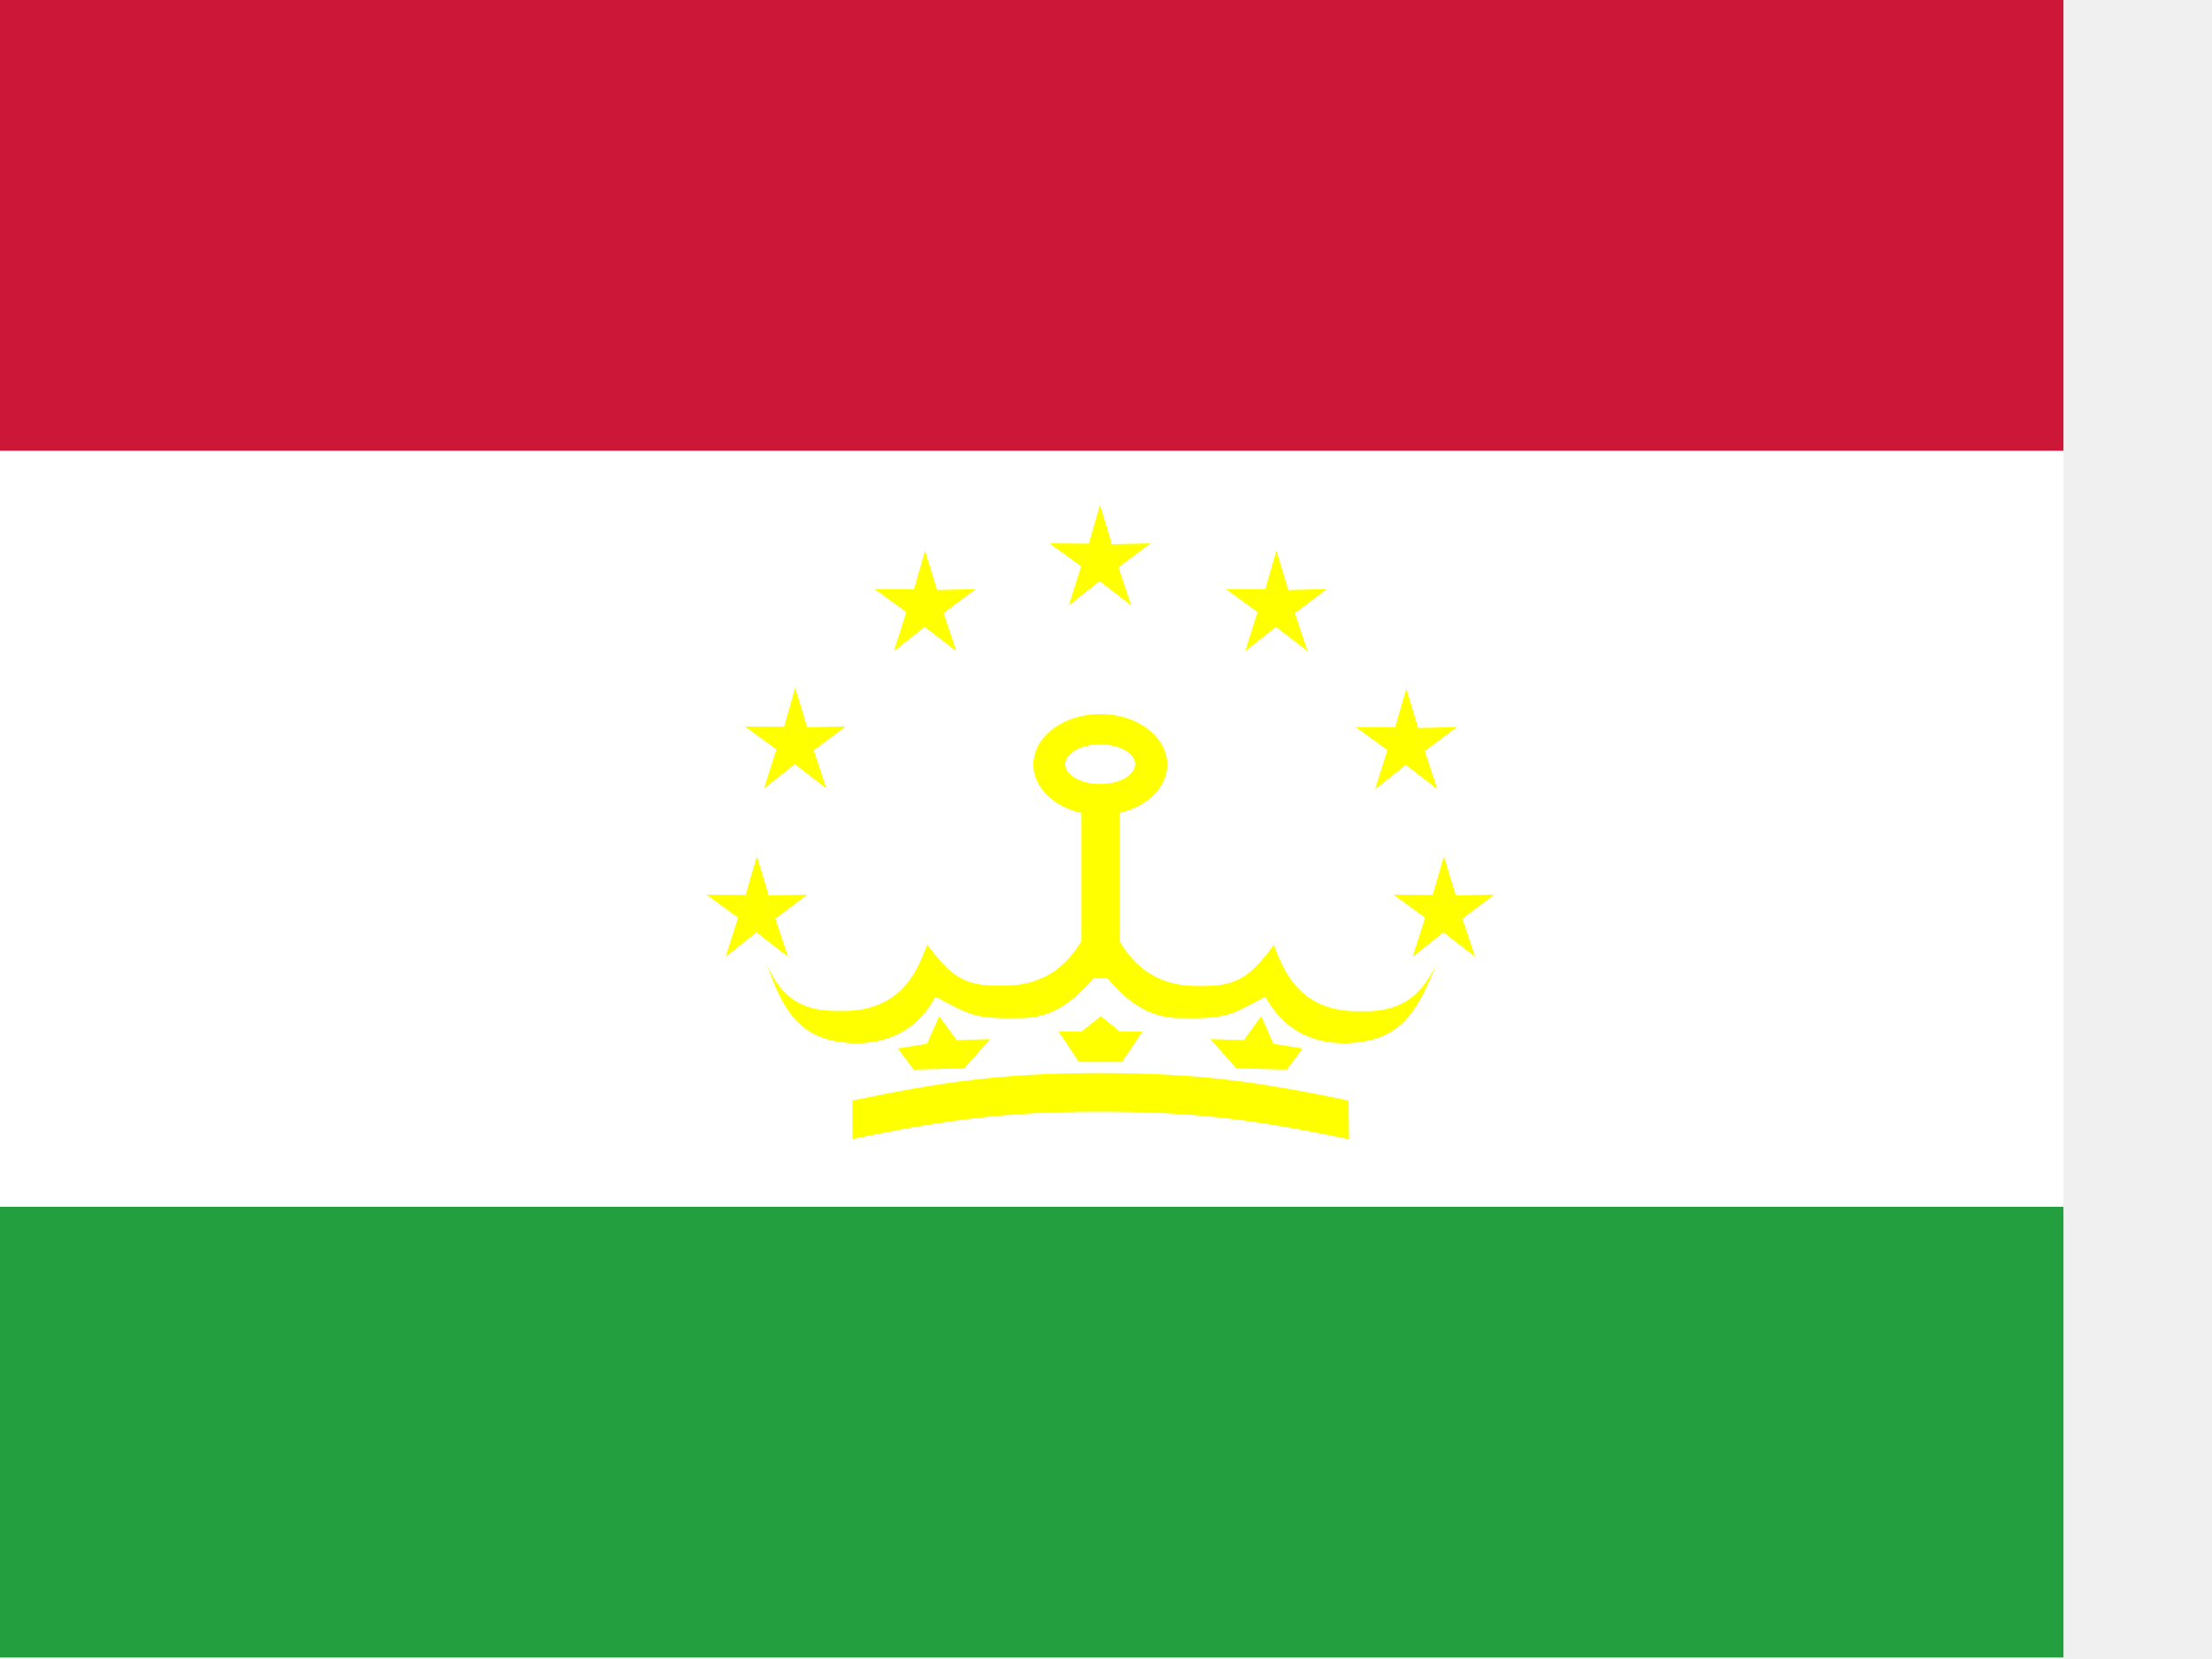
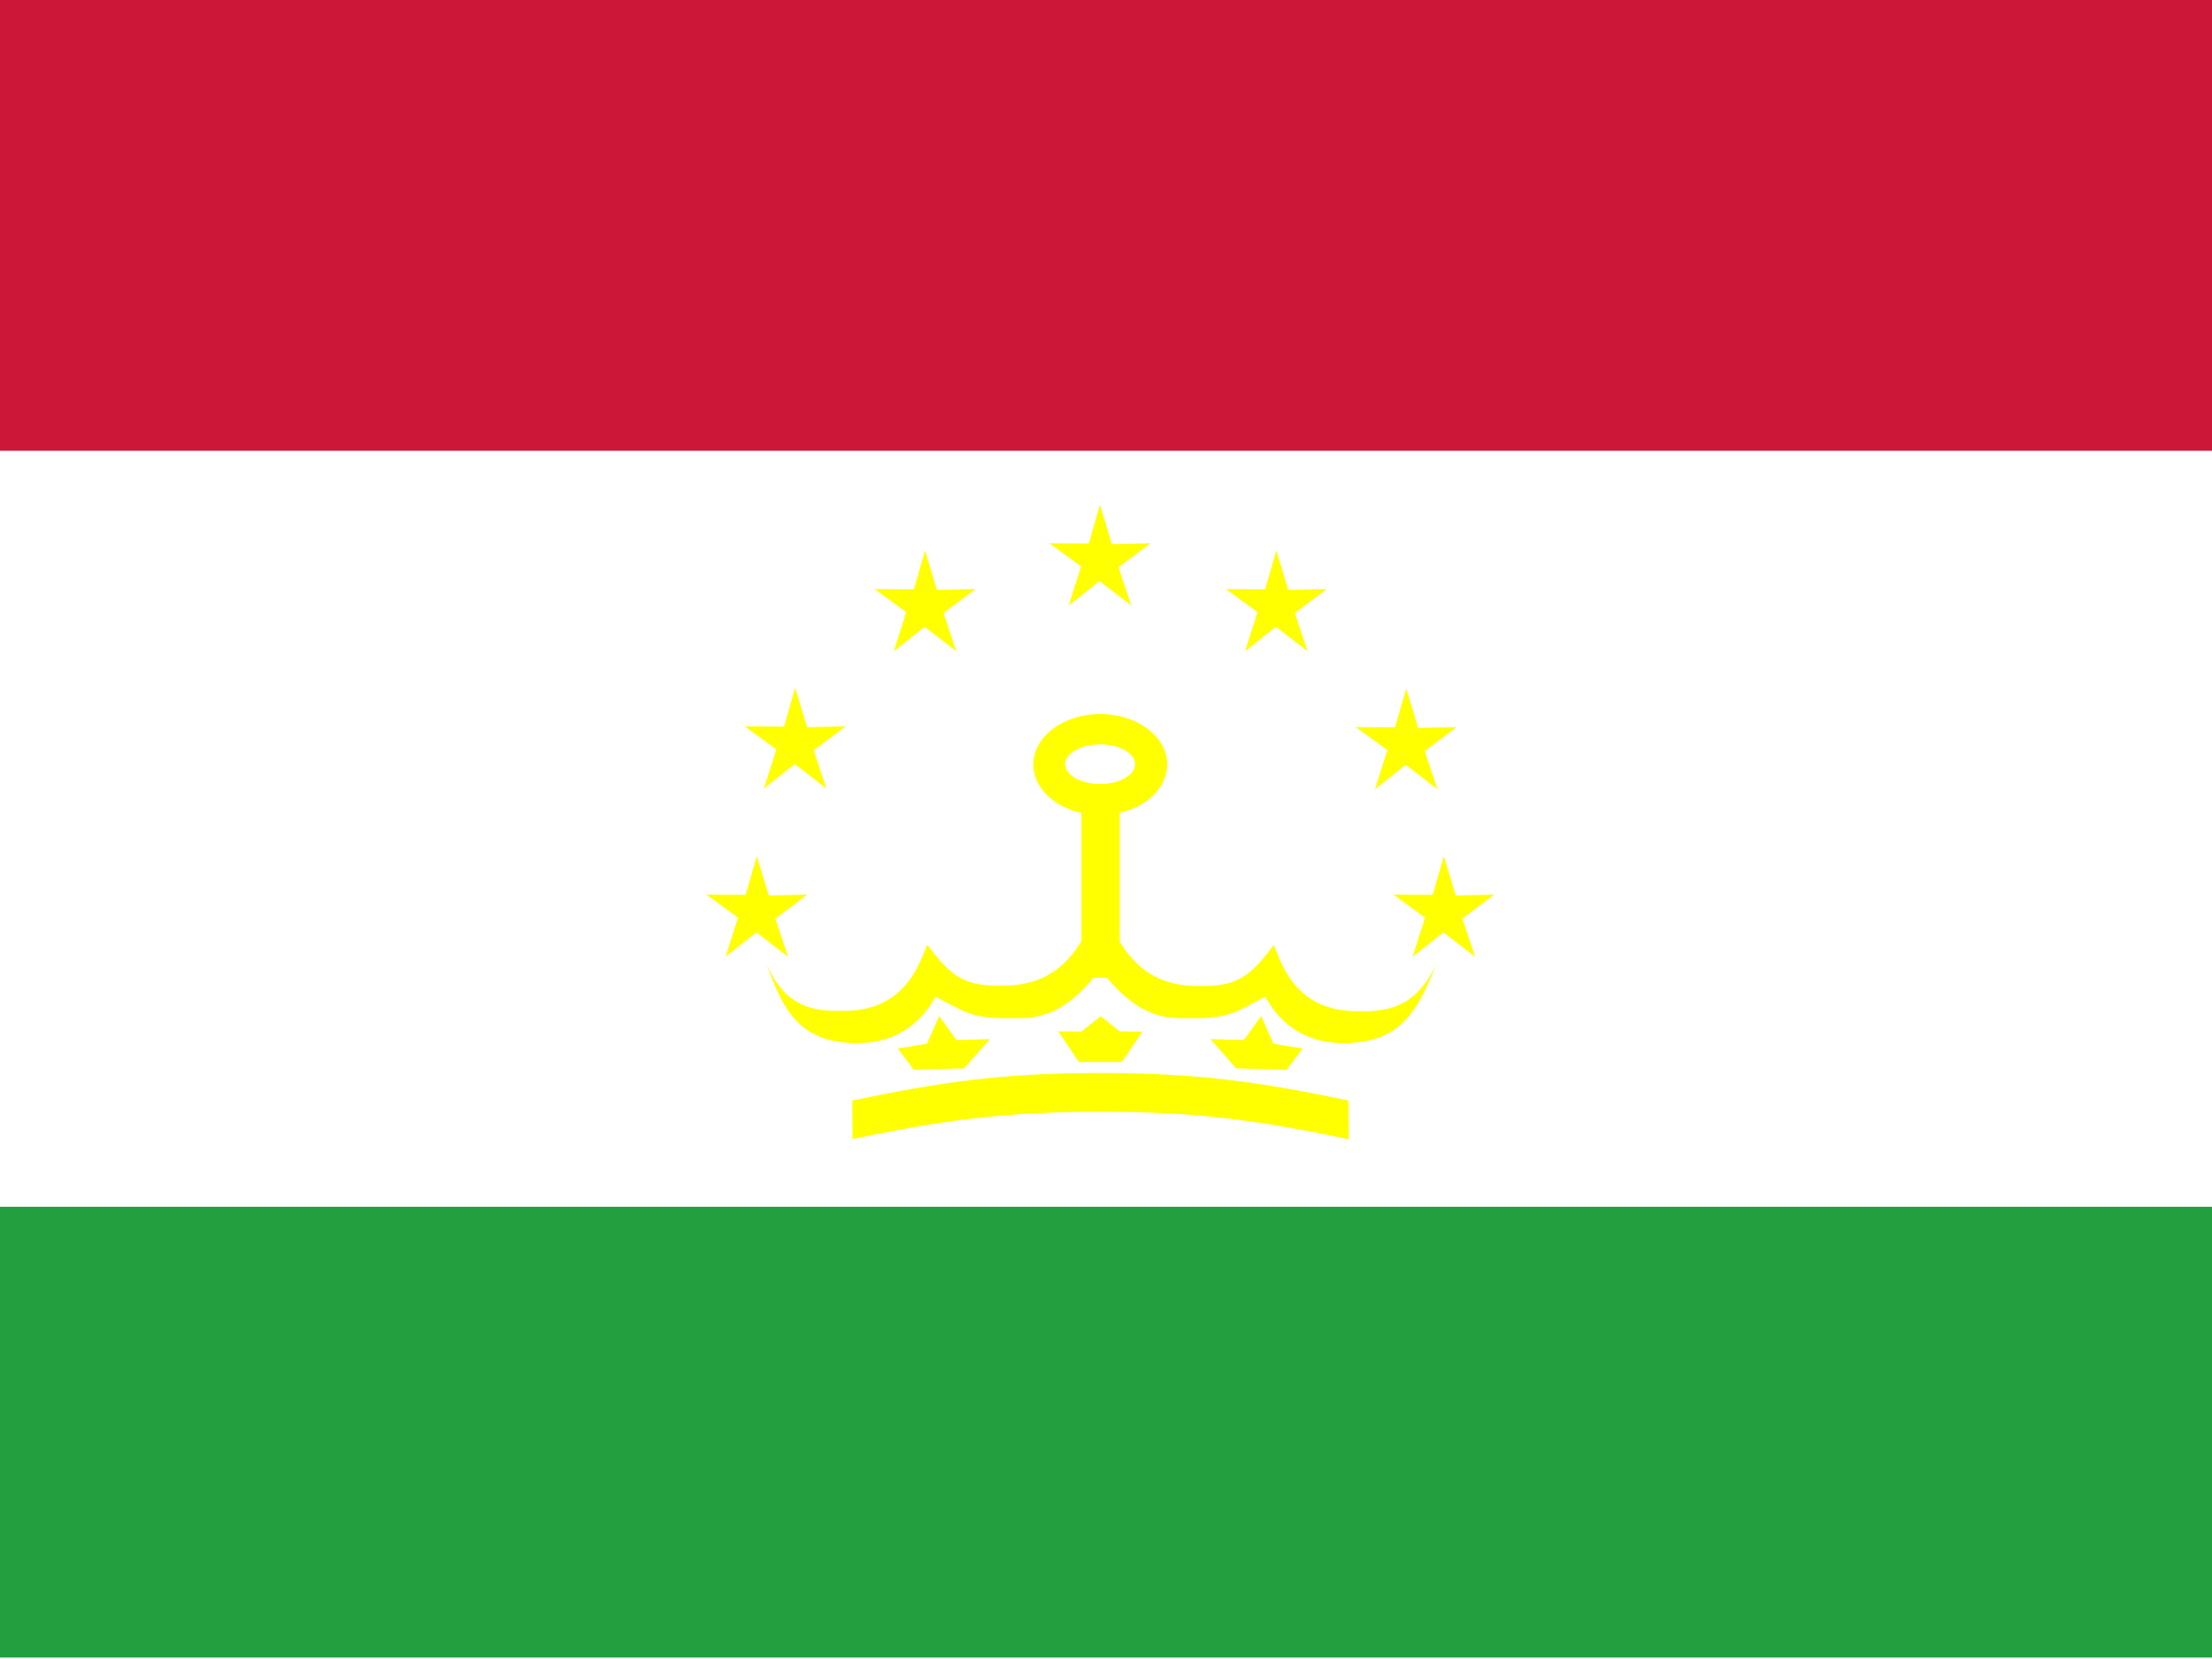
<svg xmlns="http://www.w3.org/2000/svg" height="480" width="640">
-   <defs>
-     <clipPath id="a">
-       <path fill-opacity=".67" d="M-85.648 0h682.67v512h-682.67z" />
-     </clipPath>
-   </defs>
  <g clip-path="url(#a)" fill-rule="evenodd">
    <path fill="#fff" d="M-159.705 0h959.438v480h-959.438z" />
    <path fill="#239f40" d="M-159.705 349.153h958.688v130.425h-958.688z" />
    <path fill="#cd1738" d="M-159.705 0h958.688v130.425h-958.688z" />
    <path fill="#ff0" d="M230.073 199.038l3.449 11.364 11.167-.253-9.264 6.946 3.68 11.04-9.167-7.067-8.897 7.067 3.594-11.313-9.177-6.673 11.389.081z" />
    <path fill="#ff0" d="M218.973 247.719l3.449 11.364 11.167-.253-9.264 6.946 3.68 11.04-9.167-7.067-8.897 7.067 3.594-11.313-9.177-6.673 11.389.081z" />
    <path fill="#ff0" d="M267.648 159.321l3.449 11.364 11.167-.253-9.264 6.946 3.68 11.04-9.167-7.067-8.897 7.067 3.594-11.313-9.177-6.673 11.389.081z" />
    <path fill="#ff0" d="M318.255 146.083l3.449 11.364 11.167-.253-9.264 6.946 3.68 11.04-9.167-7.067-8.897 7.067 3.594-11.313-9.177-6.673 11.389.081z" />
    <path fill="#ff0" d="M369.285 159.321l3.449 11.364 11.167-.253-9.264 6.946 3.68 11.04-9.167-7.067-8.897 7.067 3.594-11.313-9.177-6.673 11.389.081z" />
    <path fill="#ff0" d="M406.863 199.252l3.449 11.364 11.167-.253-9.264 6.946 3.68 11.04-9.167-7.067-8.897 7.067 3.594-11.313-9.177-6.673 11.389.081z" />
    <path fill="#ff0" d="M417.752 247.719l3.449 11.364 11.167-.253-9.264 6.946 3.68 11.04-9.167-7.067-8.897 7.067 3.594-11.313-9.177-6.673 11.389.081z" />
    <path d="M337.705 221.19c0 8.07-8.667 14.613-19.357 14.613s-19.357-6.542-19.357-14.613c0-8.07 8.667-14.613 19.357-14.613s19.357 6.542 19.357 14.613z" fill="#ff0" />
    <path fill="#ff0" d="M312.898 231.422h11.059v51.484h-11.059z" />
    <path d="M415.526 279.019c-4.813 10.213-11.289 13.838-21.862 13.554-18.502.439-22.683-13.151-25.095-19.15-6.54 8.619-10.257 12.045-21.113 11.838-15.467.346-23.275-8.458-29.041-25.102-5.766 16.538-13.574 25.343-29.041 24.997-10.856.208-14.573-3.219-21.113-11.838-2.412 6-6.593 19.589-25.095 19.15-10.572.283-17.048-3.341-21.382-13.697 5.029 14.462 10.012 22.554 25.455 23.059 13.988.168 20.393-7.933 23.424-13.474 10.077 5.353 11.113 6.542 25.4 6.206 10.665-.343 16.791-7.311 22.31-13.941 5.519 6.63 11.646 13.598 22.31 13.941 14.287.335 15.323-.853 25.4-6.206 3.031 5.541 9.437 13.642 23.424 13.474 15.443-.504 20.426-8.597 26.017-22.81z" fill="#ff0" />
    <path d="M271.704 293.925l5.049 6.997 9.681-.284-7.471 8.466-14.626.374-4.575-6.128 8.448-1.365 3.547-8.039" fill="#ff0" />
    <path d="M364.939 293.925l-5.049 6.997-9.681-.284 7.471 8.466 14.626.374 4.575-6.128-8.448-1.365-3.547-8.039" fill="#ff0" />
    <path d="M306.251 298.416c0-.038 6.643.038 6.643.038l5.586-4.454 5.454 4.397 6.587.095-5.926 8.756h-12.456l-5.887-8.833z" fill="#ff0" />
    <path d="M390.289 329.606c-25.829-5.333-43.117-7.956-71.903-7.956s-46.073 2.623-71.739 7.892l-.036-11.137c25.702-5.317 42.989-7.942 71.775-7.942s46.073 2.624 71.775 7.942l.128 11.2z" fill="#ff0" />
    <path d="M328.424 221.098c0 3.168-4.528 5.736-10.113 5.736s-10.113-2.568-10.113-5.736 4.528-5.736 10.113-5.736 10.113 2.568 10.113 5.736z" fill="#fff" />
  </g>
</svg>
